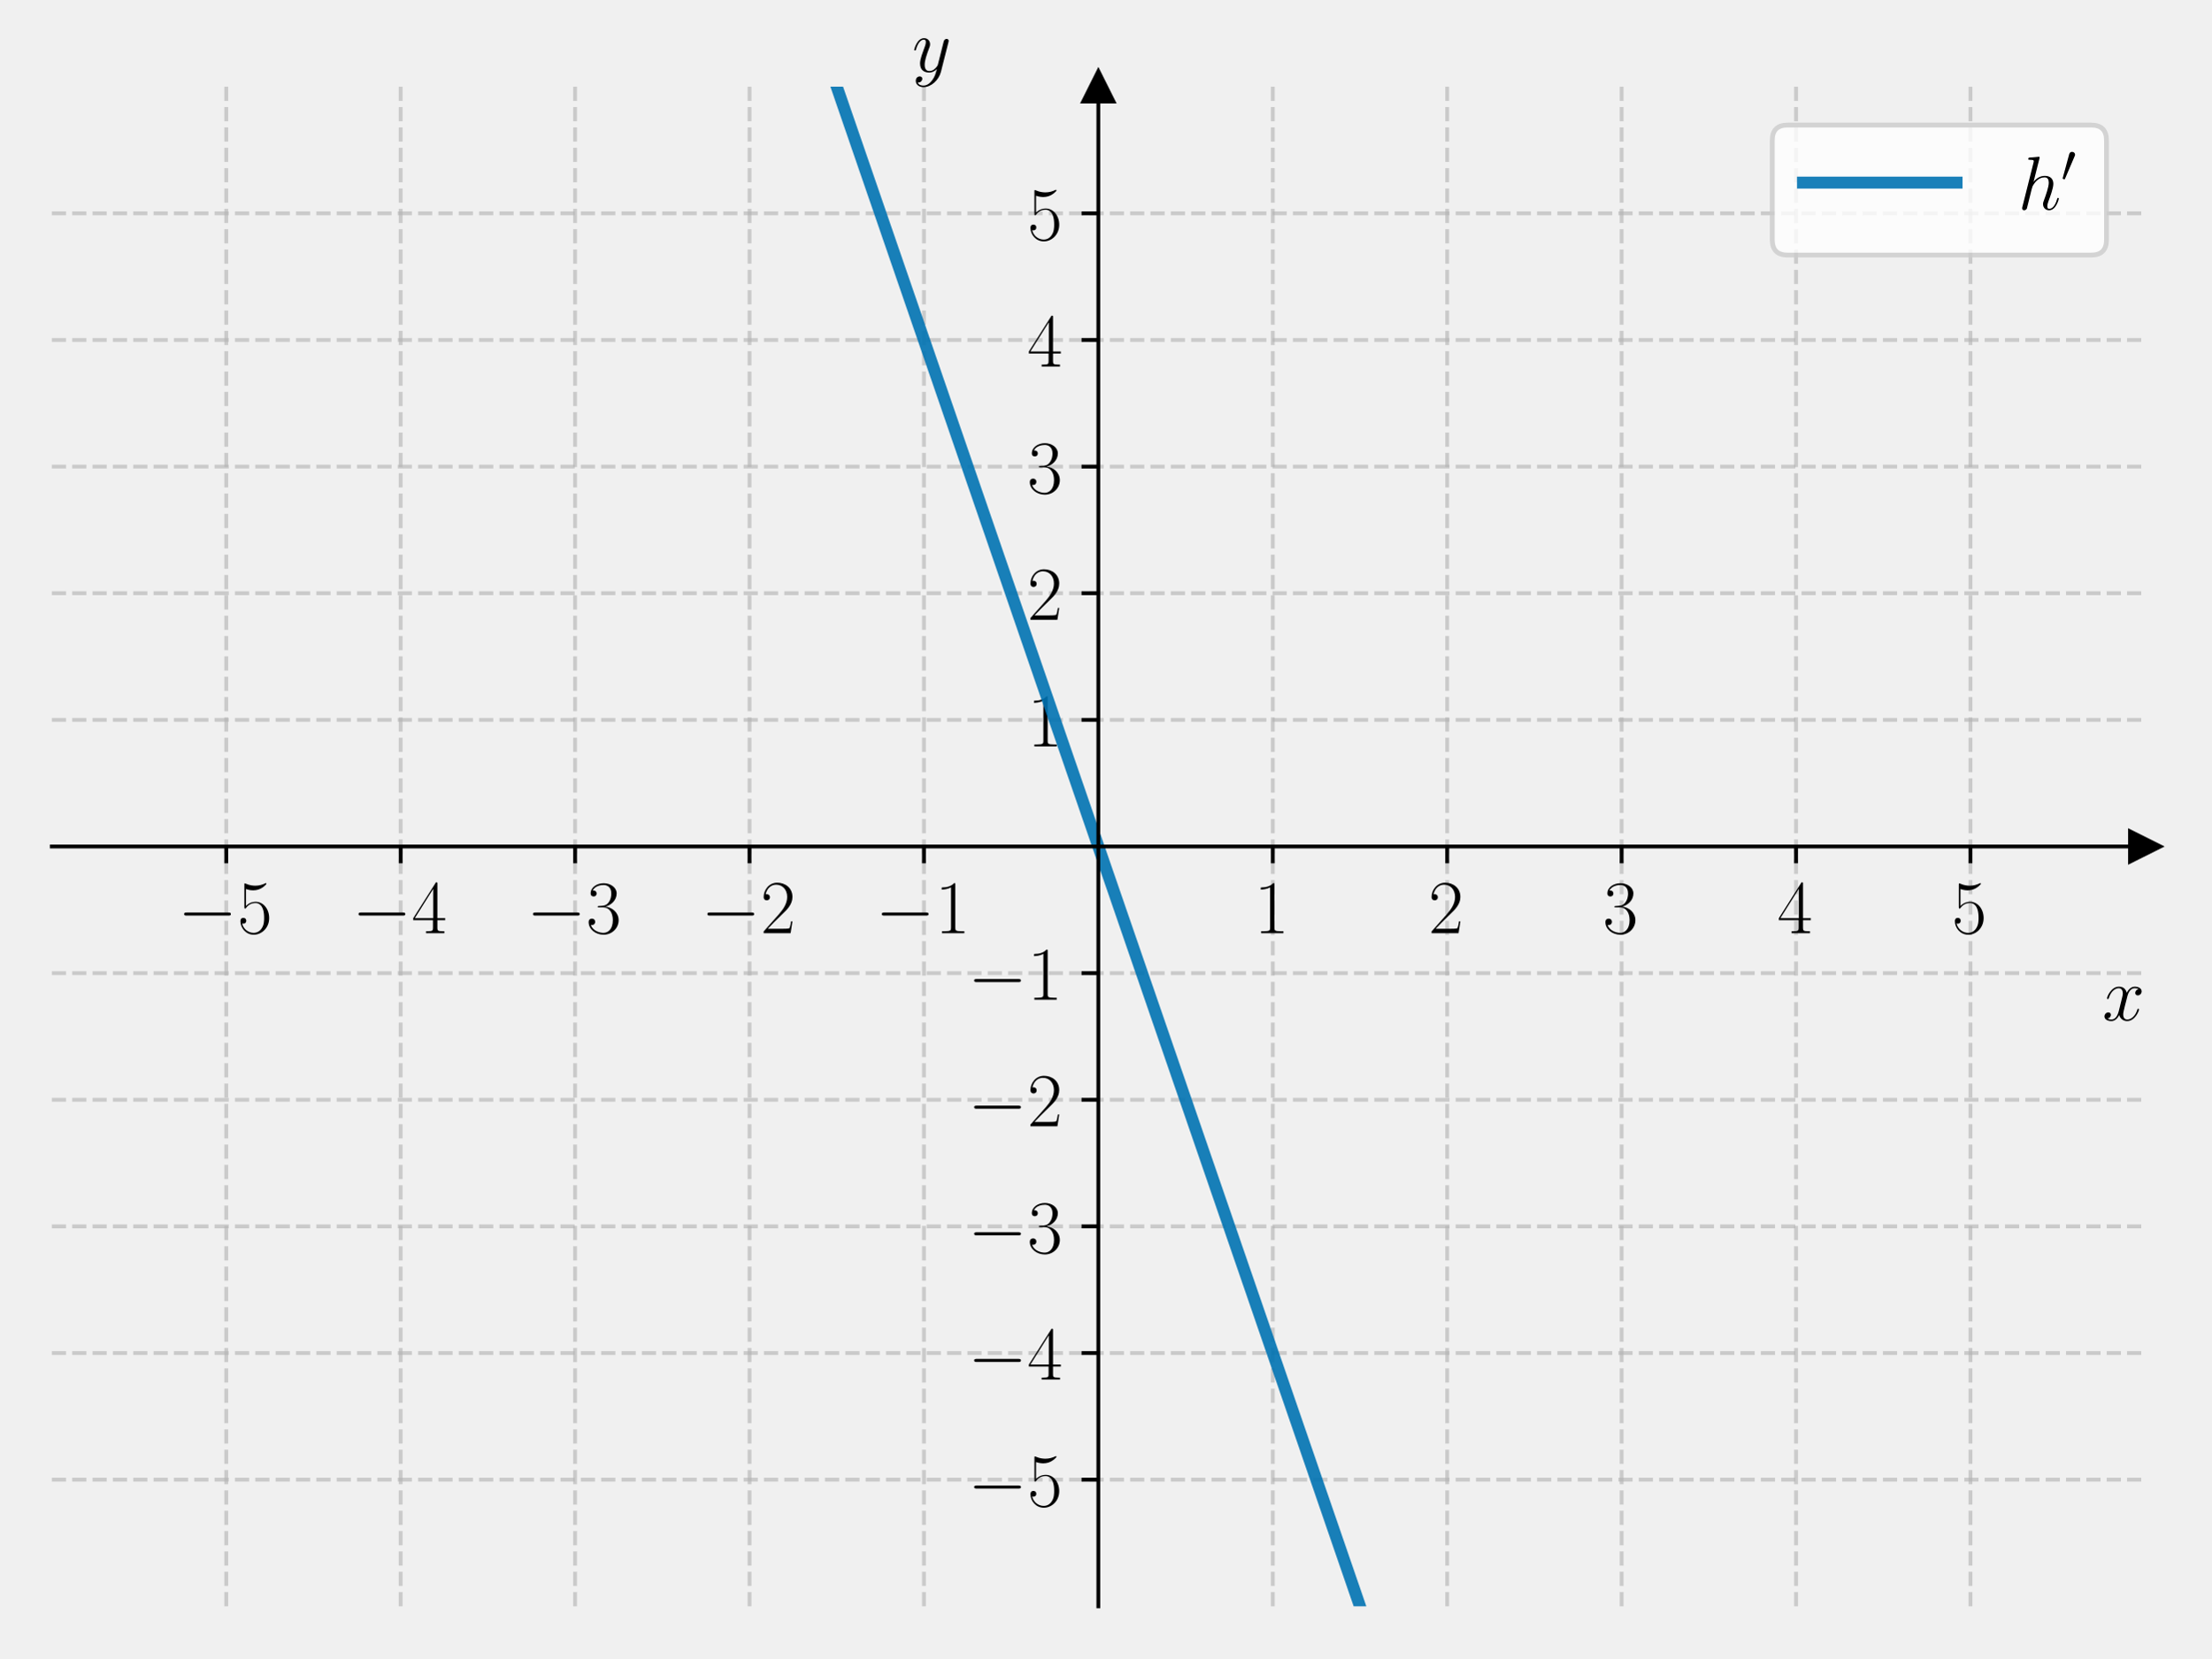
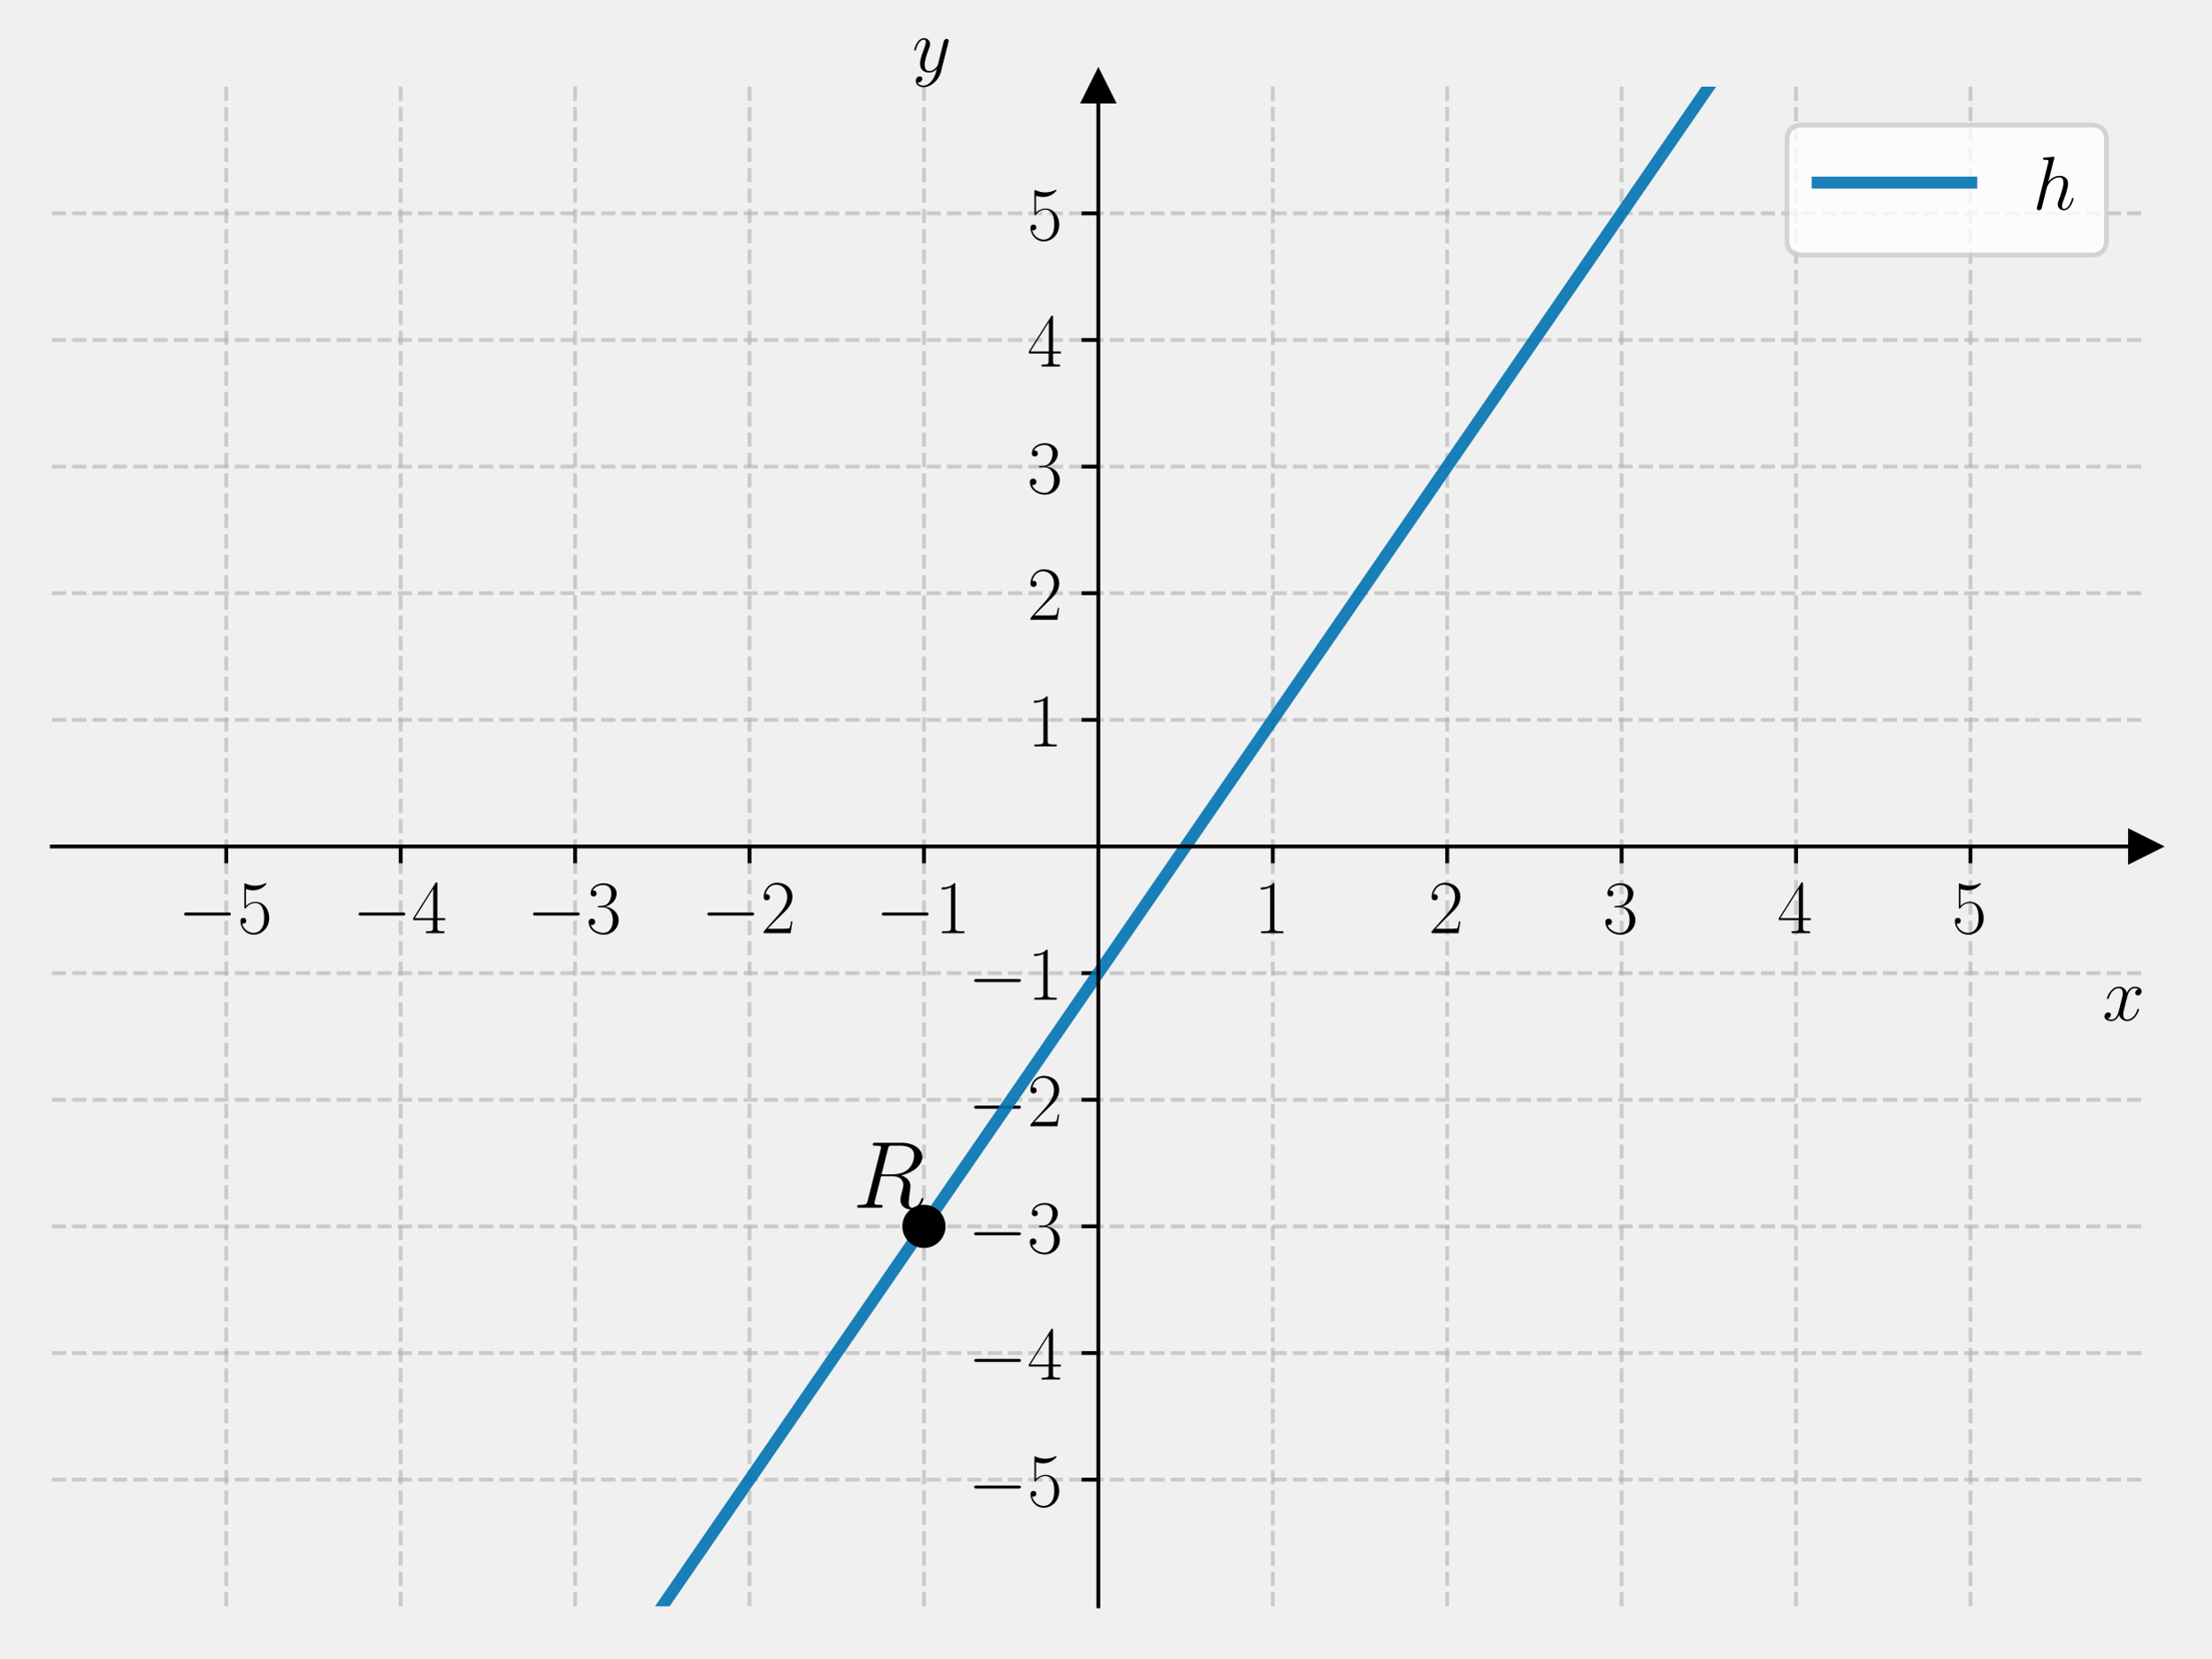
<svg xmlns="http://www.w3.org/2000/svg" xmlns:xlink="http://www.w3.org/1999/xlink" width="460.8pt" height="345.6pt" viewBox="0 0 460.8 345.6" version="1.1">
  <defs>
    <style type="text/css">*{stroke-linejoin: round; stroke-linecap: butt}</style>
  </defs>
  <g id="figure_1">
    <g id="patch_1">
      <path d="M 0 345.6  L 460.8 345.6  L 460.8 0  L 0 0  L 0 345.6  z " style="fill: none" />
    </g>
    <g id="axes_1">
      <g id="patch_2">
        <path d="M 10.8 334.8  L 447 334.8  L 447 18.065  L 10.8 18.065  L 10.8 334.8  z " style="fill: none" />
      </g>
      <g id="matplotlib.axis_1">
        <g id="xtick_1">
          <g id="line2d_1">
-             <path d="M 47.15 334.8  L 47.15 18.065  " clip-path="url(#p49efdb9742)" style="fill: none; stroke-dasharray: 2.96,1.28; stroke-dashoffset: 0; stroke: #b0b0b0; stroke-opacity: 0.6; stroke-width: 0.8" />
+             <path d="M 47.15 334.8  L 47.15 18.065  " clip-path="url(#p7fa65bf3b3)" style="fill: none; stroke-dasharray: 2.96,1.28; stroke-dashoffset: 0; stroke: #b0b0b0; stroke-opacity: 0.6; stroke-width: 0.8" />
          </g>
          <g id="line2d_2">
            <defs>
-               <path id="mad7c435c83" d="M 0 0  L 0 3.5  " style="stroke: #000000; stroke-width: 0.8" />
+               <path id="meefd24b028" d="M 0 0  L 0 3.5  " style="stroke: #000000; stroke-width: 0.8" />
            </defs>
            <g>
-               <use xlink:href="#mad7c435c83" x="47.15" y="176.432" style="stroke: #000000; stroke-width: 0.8" />
+               <use xlink:href="#meefd24b028" x="47.15" y="176.432" style="stroke: #000000; stroke-width: 0.8" />
            </g>
          </g>
          <g id="text_1">
            <g transform="translate(37.04901 194.5019) scale(0.16 -0.16)">
              <defs>
                <path id="CMSY10-0" d="M 4218 1472  C 4326 1472 4442 1472 4442 1600  C 4442 1728 4326 1728 4218 1728  L 755 1728  C 646 1728 531 1728 531 1600  C 531 1472 646 1472 755 1472  L 4218 1472  z " transform="scale(0.015625)" />
                <path id="CMR17-35" d="M 730 3692  C 794 3666 1056 3584 1325 3584  C 1920 3584 2246 3911 2432 4100  C 2432 4157 2432 4192 2394 4192  C 2387 4192 2374 4192 2323 4163  C 2099 4058 1837 3973 1517 3973  C 1325 3973 1037 3999 723 4139  C 653 4171 640 4171 634 4171  C 602 4171 595 4164 595 4037  L 595 2203  C 595 2089 595 2057 659 2057  C 691 2057 704 2070 736 2114  C 941 2401 1222 2522 1542 2522  C 1766 2522 2246 2382 2246 1289  C 2246 1085 2246 715 2054 421  C 1894 159 1645 25 1370 25  C 947 25 518 320 403 814  C 429 807 480 795 506 795  C 589 795 749 840 749 1038  C 749 1210 627 1280 506 1280  C 358 1280 262 1190 262 1011  C 262 454 704 -128 1382 -128  C 2042 -128 2669 440 2669 1264  C 2669 2030 2170 2624 1549 2624  C 1222 2624 947 2503 730 2274  L 730 3692  z " transform="scale(0.015625)" />
              </defs>
              <use xlink:href="#CMSY10-0" transform="scale(0.996264)" />
              <use xlink:href="#CMR17-35" transform="translate(77.48747 0) scale(0.996264)" />
            </g>
          </g>
        </g>
        <g id="xtick_2">
          <g id="line2d_3">
-             <path d="M 83.5 334.8  L 83.5 18.065  " clip-path="url(#p49efdb9742)" style="fill: none; stroke-dasharray: 2.96,1.28; stroke-dashoffset: 0; stroke: #b0b0b0; stroke-opacity: 0.6; stroke-width: 0.8" />
+             <path d="M 83.5 334.8  L 83.5 18.065  " clip-path="url(#p7fa65bf3b3)" style="fill: none; stroke-dasharray: 2.96,1.28; stroke-dashoffset: 0; stroke: #b0b0b0; stroke-opacity: 0.6; stroke-width: 0.8" />
          </g>
          <g id="line2d_4">
            <g>
-               <use xlink:href="#mad7c435c83" x="83.5" y="176.432" style="stroke: #000000; stroke-width: 0.8" />
+               <use xlink:href="#meefd24b028" x="83.5" y="176.432" style="stroke: #000000; stroke-width: 0.8" />
            </g>
          </g>
          <g id="text_2">
            <g transform="translate(73.39901 194.5019) scale(0.16 -0.16)">
              <defs>
                <path id="CMR17-34" d="M 2150 4122  C 2150 4256 2144 4256 2029 4256  L 128 1254  L 128 1088  L 1779 1088  L 1779 457  C 1779 224 1766 160 1318 160  L 1197 160  L 1197 0  C 1402 0 1747 0 1965 0  C 2182 0 2528 0 2733 0  L 2733 160  L 2611 160  C 2163 160 2150 224 2150 457  L 2150 1088  L 2803 1088  L 2803 1254  L 2150 1254  L 2150 4122  z M 1798 3703  L 1798 1254  L 256 1254  L 1798 3703  z " transform="scale(0.015625)" />
              </defs>
              <use xlink:href="#CMSY10-0" transform="scale(0.996264)" />
              <use xlink:href="#CMR17-34" transform="translate(77.48747 0) scale(0.996264)" />
            </g>
          </g>
        </g>
        <g id="xtick_3">
          <g id="line2d_5">
-             <path d="M 119.85 334.8  L 119.85 18.065  " clip-path="url(#p49efdb9742)" style="fill: none; stroke-dasharray: 2.96,1.28; stroke-dashoffset: 0; stroke: #b0b0b0; stroke-opacity: 0.6; stroke-width: 0.8" />
+             <path d="M 119.85 334.8  L 119.85 18.065  " clip-path="url(#p7fa65bf3b3)" style="fill: none; stroke-dasharray: 2.96,1.28; stroke-dashoffset: 0; stroke: #b0b0b0; stroke-opacity: 0.6; stroke-width: 0.8" />
          </g>
          <g id="line2d_6">
            <g>
-               <use xlink:href="#mad7c435c83" x="119.85" y="176.432" style="stroke: #000000; stroke-width: 0.8" />
+               <use xlink:href="#meefd24b028" x="119.85" y="176.432" style="stroke: #000000; stroke-width: 0.8" />
            </g>
          </g>
          <g id="text_3">
            <g transform="translate(109.749 194.5019) scale(0.16 -0.16)">
              <defs>
                <path id="CMR17-33" d="M 1414 2157  C 1984 2157 2234 1662 2234 1090  C 2234 320 1824 25 1453 25  C 1114 25 563 194 390 693  C 422 680 454 680 486 680  C 640 680 755 782 755 948  C 755 1133 614 1216 486 1216  C 378 1216 211 1165 211 926  C 211 335 787 -128 1466 -128  C 2176 -128 2720 430 2720 1085  C 2720 1707 2208 2157 1600 2227  C 2086 2328 2554 2756 2554 3329  C 2554 3820 2048 4179 1472 4179  C 890 4179 378 3829 378 3329  C 378 3110 544 3072 627 3072  C 762 3072 877 3155 877 3321  C 877 3486 762 3569 627 3569  C 602 3569 570 3569 544 3557  C 730 3959 1235 4032 1459 4032  C 1683 4032 2106 3925 2106 3320  C 2106 3143 2080 2828 1862 2550  C 1670 2304 1453 2304 1242 2284  C 1210 2284 1062 2269 1037 2269  C 992 2263 966 2257 966 2208  C 966 2163 973 2157 1101 2157  L 1414 2157  z " transform="scale(0.015625)" />
              </defs>
              <use xlink:href="#CMSY10-0" transform="scale(0.996264)" />
              <use xlink:href="#CMR17-33" transform="translate(77.48747 0) scale(0.996264)" />
            </g>
          </g>
        </g>
        <g id="xtick_4">
          <g id="line2d_7">
-             <path d="M 156.2 334.8  L 156.2 18.065  " clip-path="url(#p49efdb9742)" style="fill: none; stroke-dasharray: 2.96,1.28; stroke-dashoffset: 0; stroke: #b0b0b0; stroke-opacity: 0.6; stroke-width: 0.8" />
+             <path d="M 156.2 334.8  L 156.2 18.065  " clip-path="url(#p7fa65bf3b3)" style="fill: none; stroke-dasharray: 2.96,1.28; stroke-dashoffset: 0; stroke: #b0b0b0; stroke-opacity: 0.6; stroke-width: 0.8" />
          </g>
          <g id="line2d_8">
            <g>
-               <use xlink:href="#mad7c435c83" x="156.2" y="176.432" style="stroke: #000000; stroke-width: 0.8" />
+               <use xlink:href="#meefd24b028" x="156.2" y="176.432" style="stroke: #000000; stroke-width: 0.8" />
            </g>
          </g>
          <g id="text_4">
            <g transform="translate(146.099 194.5019) scale(0.16 -0.16)">
              <defs>
                <path id="CMR17-32" d="M 2669 989  L 2554 989  C 2490 536 2438 459 2413 420  C 2381 369 1920 369 1830 369  L 602 369  C 832 619 1280 1072 1824 1597  C 2214 1967 2669 2402 2669 3035  C 2669 3790 2067 4224 1395 4224  C 691 4224 262 3604 262 3030  C 262 2780 448 2748 525 2748  C 589 2748 781 2787 781 3010  C 781 3207 614 3264 525 3264  C 486 3264 448 3258 422 3245  C 544 3790 915 4058 1306 4058  C 1862 4058 2227 3617 2227 3035  C 2227 2479 1901 2000 1536 1584  L 262 146  L 262 0  L 2515 0  L 2669 989  z " transform="scale(0.015625)" />
              </defs>
              <use xlink:href="#CMSY10-0" transform="scale(0.996264)" />
              <use xlink:href="#CMR17-32" transform="translate(77.48747 0) scale(0.996264)" />
            </g>
          </g>
        </g>
        <g id="xtick_5">
          <g id="line2d_9">
-             <path d="M 192.55 334.8  L 192.55 18.065  " clip-path="url(#p49efdb9742)" style="fill: none; stroke-dasharray: 2.96,1.28; stroke-dashoffset: 0; stroke: #b0b0b0; stroke-opacity: 0.6; stroke-width: 0.8" />
+             <path d="M 192.55 334.8  L 192.55 18.065  " clip-path="url(#p7fa65bf3b3)" style="fill: none; stroke-dasharray: 2.96,1.28; stroke-dashoffset: 0; stroke: #b0b0b0; stroke-opacity: 0.6; stroke-width: 0.8" />
          </g>
          <g id="line2d_10">
            <g>
-               <use xlink:href="#mad7c435c83" x="192.55" y="176.432" style="stroke: #000000; stroke-width: 0.8" />
+               <use xlink:href="#meefd24b028" x="192.55" y="176.432" style="stroke: #000000; stroke-width: 0.8" />
            </g>
          </g>
          <g id="text_5">
            <g transform="translate(182.449 194.5019) scale(0.16 -0.16)">
              <defs>
                <path id="CMR17-31" d="M 1702 4058  C 1702 4192 1696 4192 1606 4192  C 1357 3916 979 3827 621 3827  C 602 3827 570 3827 563 3808  C 557 3795 557 3782 557 3648  C 755 3648 1088 3686 1344 3839  L 1344 461  C 1344 236 1331 160 781 160  L 589 160  L 589 0  C 896 0 1216 0 1523 0  C 1830 0 2150 0 2458 0  L 2458 160  L 2266 160  C 1715 160 1702 230 1702 458  L 1702 4058  z " transform="scale(0.015625)" />
              </defs>
              <use xlink:href="#CMSY10-0" transform="scale(0.996264)" />
              <use xlink:href="#CMR17-31" transform="translate(77.48747 0) scale(0.996264)" />
            </g>
          </g>
        </g>
        <g id="xtick_6">
          <g id="line2d_11">
-             <path d="M 265.25 334.8  L 265.25 18.065  " clip-path="url(#p49efdb9742)" style="fill: none; stroke-dasharray: 2.96,1.28; stroke-dashoffset: 0; stroke: #b0b0b0; stroke-opacity: 0.6; stroke-width: 0.8" />
+             <path d="M 265.25 334.8  L 265.25 18.065  " clip-path="url(#p7fa65bf3b3)" style="fill: none; stroke-dasharray: 2.96,1.28; stroke-dashoffset: 0; stroke: #b0b0b0; stroke-opacity: 0.6; stroke-width: 0.8" />
          </g>
          <g id="line2d_12">
            <g>
-               <use xlink:href="#mad7c435c83" x="265.25" y="176.432" style="stroke: #000000; stroke-width: 0.8" />
+               <use xlink:href="#meefd24b028" x="265.25" y="176.432" style="stroke: #000000; stroke-width: 0.8" />
            </g>
          </g>
          <g id="text_6">
            <g transform="translate(261.348 194.5019) scale(0.16 -0.16)">
              <use xlink:href="#CMR17-31" transform="scale(0.996264)" />
            </g>
          </g>
        </g>
        <g id="xtick_7">
          <g id="line2d_13">
-             <path d="M 301.6 334.8  L 301.6 18.065  " clip-path="url(#p49efdb9742)" style="fill: none; stroke-dasharray: 2.96,1.28; stroke-dashoffset: 0; stroke: #b0b0b0; stroke-opacity: 0.6; stroke-width: 0.8" />
+             <path d="M 301.6 334.8  L 301.6 18.065  " clip-path="url(#p7fa65bf3b3)" style="fill: none; stroke-dasharray: 2.96,1.28; stroke-dashoffset: 0; stroke: #b0b0b0; stroke-opacity: 0.6; stroke-width: 0.8" />
          </g>
          <g id="line2d_14">
            <g>
-               <use xlink:href="#mad7c435c83" x="301.6" y="176.432" style="stroke: #000000; stroke-width: 0.8" />
+               <use xlink:href="#meefd24b028" x="301.6" y="176.432" style="stroke: #000000; stroke-width: 0.8" />
            </g>
          </g>
          <g id="text_7">
            <g transform="translate(297.698 194.5019) scale(0.16 -0.16)">
              <use xlink:href="#CMR17-32" transform="scale(0.996264)" />
            </g>
          </g>
        </g>
        <g id="xtick_8">
          <g id="line2d_15">
-             <path d="M 337.95 334.8  L 337.95 18.065  " clip-path="url(#p49efdb9742)" style="fill: none; stroke-dasharray: 2.96,1.28; stroke-dashoffset: 0; stroke: #b0b0b0; stroke-opacity: 0.6; stroke-width: 0.8" />
+             <path d="M 337.95 334.8  L 337.95 18.065  " clip-path="url(#p7fa65bf3b3)" style="fill: none; stroke-dasharray: 2.96,1.28; stroke-dashoffset: 0; stroke: #b0b0b0; stroke-opacity: 0.6; stroke-width: 0.8" />
          </g>
          <g id="line2d_16">
            <g>
-               <use xlink:href="#mad7c435c83" x="337.95" y="176.432" style="stroke: #000000; stroke-width: 0.8" />
+               <use xlink:href="#meefd24b028" x="337.95" y="176.432" style="stroke: #000000; stroke-width: 0.8" />
            </g>
          </g>
          <g id="text_8">
            <g transform="translate(334.048 194.5019) scale(0.16 -0.16)">
              <use xlink:href="#CMR17-33" transform="scale(0.996264)" />
            </g>
          </g>
        </g>
        <g id="xtick_9">
          <g id="line2d_17">
-             <path d="M 374.3 334.8  L 374.3 18.065  " clip-path="url(#p49efdb9742)" style="fill: none; stroke-dasharray: 2.96,1.28; stroke-dashoffset: 0; stroke: #b0b0b0; stroke-opacity: 0.6; stroke-width: 0.8" />
+             <path d="M 374.3 334.8  L 374.3 18.065  " clip-path="url(#p7fa65bf3b3)" style="fill: none; stroke-dasharray: 2.96,1.28; stroke-dashoffset: 0; stroke: #b0b0b0; stroke-opacity: 0.6; stroke-width: 0.8" />
          </g>
          <g id="line2d_18">
            <g>
-               <use xlink:href="#mad7c435c83" x="374.3" y="176.432" style="stroke: #000000; stroke-width: 0.8" />
+               <use xlink:href="#meefd24b028" x="374.3" y="176.432" style="stroke: #000000; stroke-width: 0.8" />
            </g>
          </g>
          <g id="text_9">
            <g transform="translate(370.398 194.5019) scale(0.16 -0.16)">
              <use xlink:href="#CMR17-34" transform="scale(0.996264)" />
            </g>
          </g>
        </g>
        <g id="xtick_10">
          <g id="line2d_19">
-             <path d="M 410.65 334.8  L 410.65 18.065  " clip-path="url(#p49efdb9742)" style="fill: none; stroke-dasharray: 2.96,1.28; stroke-dashoffset: 0; stroke: #b0b0b0; stroke-opacity: 0.6; stroke-width: 0.8" />
+             <path d="M 410.65 334.8  L 410.65 18.065  " clip-path="url(#p7fa65bf3b3)" style="fill: none; stroke-dasharray: 2.96,1.28; stroke-dashoffset: 0; stroke: #b0b0b0; stroke-opacity: 0.6; stroke-width: 0.8" />
          </g>
          <g id="line2d_20">
            <g>
-               <use xlink:href="#mad7c435c83" x="410.65" y="176.432" style="stroke: #000000; stroke-width: 0.8" />
+               <use xlink:href="#meefd24b028" x="410.65" y="176.432" style="stroke: #000000; stroke-width: 0.8" />
            </g>
          </g>
          <g id="text_10">
            <g transform="translate(406.748 194.5019) scale(0.16 -0.16)">
              <use xlink:href="#CMR17-35" transform="scale(0.996264)" />
            </g>
          </g>
        </g>
        <g id="text_11">
          <g transform="translate(438.1306 212.6709) scale(0.16 -0.16)">
            <defs>
              <path id="CMMI12-78" d="M 3034 2606  C 2829 2567 2752 2414 2752 2293  C 2752 2139 2874 2088 2963 2088  C 3155 2088 3290 2254 3290 2427  C 3290 2695 2982 2816 2714 2816  C 2323 2816 2106 2433 2048 2312  C 1901 2816 1504 2816 1389 2816  C 736 2816 390 1980 390 1839  C 390 1814 416 1782 461 1782  C 512 1782 525 1820 538 1846  C 755 2555 1184 2689 1370 2689  C 1658 2689 1715 2420 1715 2267  C 1715 2127 1677 1980 1600 1673  L 1382 798  C 1286 415 1101 64 762 64  C 730 64 570 64 435 147  C 666 192 717 383 717 460  C 717 588 621 664 499 664  C 346 664 179 530 179 326  C 179 57 480 -64 755 -64  C 1062 -64 1280 179 1414 441  C 1517 64 1837 -64 2074 -64  C 2726 -64 3072 773 3072 913  C 3072 945 3046 971 3008 971  C 2950 971 2944 939 2925 888  C 2752 326 2381 64 2093 64  C 1869 64 1747 230 1747 492  C 1747 632 1773 734 1875 1156  L 2099 2024  C 2195 2408 2413 2689 2707 2689  C 2720 2689 2899 2689 3034 2606  z " transform="scale(0.015625)" />
            </defs>
            <use xlink:href="#CMMI12-78" transform="scale(0.996264)" />
          </g>
        </g>
      </g>
      <g id="matplotlib.axis_2">
        <g id="ytick_1">
          <g id="line2d_21">
-             <path d="M 10.8 308.405  L 447 308.405  " clip-path="url(#p49efdb9742)" style="fill: none; stroke-dasharray: 2.96,1.28; stroke-dashoffset: 0; stroke: #b0b0b0; stroke-opacity: 0.6; stroke-width: 0.8" />
+             <path d="M 10.8 308.405  L 447 308.405  " clip-path="url(#p7fa65bf3b3)" style="fill: none; stroke-dasharray: 2.96,1.28; stroke-dashoffset: 0; stroke: #b0b0b0; stroke-opacity: 0.6; stroke-width: 0.8" />
          </g>
          <g id="line2d_22">
            <defs>
-               <path id="mc3b8b8d3be" d="M 0 0  L -3.5 0  " style="stroke: #000000; stroke-width: 0.8" />
+               <path id="m9a93f2ba8f" d="M 0 0  L -3.5 0  " style="stroke: #000000; stroke-width: 0.8" />
            </defs>
            <g>
-               <use xlink:href="#mc3b8b8d3be" x="228.9" y="308.405" style="stroke: #000000; stroke-width: 0.8" />
+               <use xlink:href="#m9a93f2ba8f" x="228.9" y="308.405" style="stroke: #000000; stroke-width: 0.8" />
            </g>
          </g>
          <g id="text_12">
            <g transform="translate(201.698 313.9402) scale(0.16 -0.16)">
              <use xlink:href="#CMSY10-0" transform="scale(0.996264)" />
              <use xlink:href="#CMR17-35" transform="translate(77.48747 0) scale(0.996264)" />
            </g>
          </g>
        </g>
        <g id="ytick_2">
          <g id="line2d_23">
-             <path d="M 10.8 282.011  L 447 282.011  " clip-path="url(#p49efdb9742)" style="fill: none; stroke-dasharray: 2.96,1.28; stroke-dashoffset: 0; stroke: #b0b0b0; stroke-opacity: 0.6; stroke-width: 0.8" />
+             <path d="M 10.8 282.011  L 447 282.011  " clip-path="url(#p7fa65bf3b3)" style="fill: none; stroke-dasharray: 2.96,1.28; stroke-dashoffset: 0; stroke: #b0b0b0; stroke-opacity: 0.6; stroke-width: 0.8" />
          </g>
          <g id="line2d_24">
            <g>
-               <use xlink:href="#mc3b8b8d3be" x="228.9" y="282.011" style="stroke: #000000; stroke-width: 0.8" />
+               <use xlink:href="#m9a93f2ba8f" x="228.9" y="282.011" style="stroke: #000000; stroke-width: 0.8" />
            </g>
          </g>
          <g id="text_13">
            <g transform="translate(201.698 287.5455) scale(0.16 -0.16)">
              <use xlink:href="#CMSY10-0" transform="scale(0.996264)" />
              <use xlink:href="#CMR17-34" transform="translate(77.48747 0) scale(0.996264)" />
            </g>
          </g>
        </g>
        <g id="ytick_3">
          <g id="line2d_25">
-             <path d="M 10.8 255.616  L 447 255.616  " clip-path="url(#p49efdb9742)" style="fill: none; stroke-dasharray: 2.96,1.28; stroke-dashoffset: 0; stroke: #b0b0b0; stroke-opacity: 0.6; stroke-width: 0.8" />
+             <path d="M 10.8 255.616  L 447 255.616  " clip-path="url(#p7fa65bf3b3)" style="fill: none; stroke-dasharray: 2.96,1.28; stroke-dashoffset: 0; stroke: #b0b0b0; stroke-opacity: 0.6; stroke-width: 0.8" />
          </g>
          <g id="line2d_26">
            <g>
-               <use xlink:href="#mc3b8b8d3be" x="228.9" y="255.616" style="stroke: #000000; stroke-width: 0.8" />
+               <use xlink:href="#m9a93f2ba8f" x="228.9" y="255.616" style="stroke: #000000; stroke-width: 0.8" />
            </g>
          </g>
          <g id="text_14">
            <g transform="translate(201.698 261.1509) scale(0.16 -0.16)">
              <use xlink:href="#CMSY10-0" transform="scale(0.996264)" />
              <use xlink:href="#CMR17-33" transform="translate(77.48747 0) scale(0.996264)" />
            </g>
          </g>
        </g>
        <g id="ytick_4">
          <g id="line2d_27">
-             <path d="M 10.8 229.222  L 447 229.222  " clip-path="url(#p49efdb9742)" style="fill: none; stroke-dasharray: 2.96,1.28; stroke-dashoffset: 0; stroke: #b0b0b0; stroke-opacity: 0.6; stroke-width: 0.8" />
+             <path d="M 10.8 229.222  L 447 229.222  " clip-path="url(#p7fa65bf3b3)" style="fill: none; stroke-dasharray: 2.96,1.28; stroke-dashoffset: 0; stroke: #b0b0b0; stroke-opacity: 0.6; stroke-width: 0.8" />
          </g>
          <g id="line2d_28">
            <g>
-               <use xlink:href="#mc3b8b8d3be" x="228.9" y="229.222" style="stroke: #000000; stroke-width: 0.8" />
+               <use xlink:href="#m9a93f2ba8f" x="228.9" y="229.222" style="stroke: #000000; stroke-width: 0.8" />
            </g>
          </g>
          <g id="text_15">
            <g transform="translate(201.698 234.7563) scale(0.16 -0.16)">
              <use xlink:href="#CMSY10-0" transform="scale(0.996264)" />
              <use xlink:href="#CMR17-32" transform="translate(77.48747 0) scale(0.996264)" />
            </g>
          </g>
        </g>
        <g id="ytick_5">
          <g id="line2d_29">
-             <path d="M 10.8 202.827  L 447 202.827  " clip-path="url(#p49efdb9742)" style="fill: none; stroke-dasharray: 2.96,1.28; stroke-dashoffset: 0; stroke: #b0b0b0; stroke-opacity: 0.6; stroke-width: 0.8" />
+             <path d="M 10.8 202.827  L 447 202.827  " clip-path="url(#p7fa65bf3b3)" style="fill: none; stroke-dasharray: 2.96,1.28; stroke-dashoffset: 0; stroke: #b0b0b0; stroke-opacity: 0.6; stroke-width: 0.8" />
          </g>
          <g id="line2d_30">
            <g>
-               <use xlink:href="#mc3b8b8d3be" x="228.9" y="202.827" style="stroke: #000000; stroke-width: 0.8" />
+               <use xlink:href="#m9a93f2ba8f" x="228.9" y="202.827" style="stroke: #000000; stroke-width: 0.8" />
            </g>
          </g>
          <g id="text_16">
            <g transform="translate(201.698 208.3617) scale(0.16 -0.16)">
              <use xlink:href="#CMSY10-0" transform="scale(0.996264)" />
              <use xlink:href="#CMR17-31" transform="translate(77.48747 0) scale(0.996264)" />
            </g>
          </g>
        </g>
        <g id="ytick_6">
          <g id="line2d_31">
-             <path d="M 10.8 150.038  L 447 150.038  " clip-path="url(#p49efdb9742)" style="fill: none; stroke-dasharray: 2.96,1.28; stroke-dashoffset: 0; stroke: #b0b0b0; stroke-opacity: 0.6; stroke-width: 0.8" />
+             <path d="M 10.8 150.038  L 447 150.038  " clip-path="url(#p7fa65bf3b3)" style="fill: none; stroke-dasharray: 2.96,1.28; stroke-dashoffset: 0; stroke: #b0b0b0; stroke-opacity: 0.6; stroke-width: 0.8" />
          </g>
          <g id="line2d_32">
            <g>
-               <use xlink:href="#mc3b8b8d3be" x="228.9" y="150.038" style="stroke: #000000; stroke-width: 0.8" />
+               <use xlink:href="#m9a93f2ba8f" x="228.9" y="150.038" style="stroke: #000000; stroke-width: 0.8" />
            </g>
          </g>
          <g id="text_17">
            <g transform="translate(214.096 155.5724) scale(0.16 -0.16)">
              <use xlink:href="#CMR17-31" transform="scale(0.996264)" />
            </g>
          </g>
        </g>
        <g id="ytick_7">
          <g id="line2d_33">
-             <path d="M 10.8 123.643  L 447 123.643  " clip-path="url(#p49efdb9742)" style="fill: none; stroke-dasharray: 2.96,1.28; stroke-dashoffset: 0; stroke: #b0b0b0; stroke-opacity: 0.6; stroke-width: 0.8" />
+             <path d="M 10.8 123.643  L 447 123.643  " clip-path="url(#p7fa65bf3b3)" style="fill: none; stroke-dasharray: 2.96,1.28; stroke-dashoffset: 0; stroke: #b0b0b0; stroke-opacity: 0.6; stroke-width: 0.8" />
          </g>
          <g id="line2d_34">
            <g>
-               <use xlink:href="#mc3b8b8d3be" x="228.9" y="123.643" style="stroke: #000000; stroke-width: 0.8" />
+               <use xlink:href="#m9a93f2ba8f" x="228.9" y="123.643" style="stroke: #000000; stroke-width: 0.8" />
            </g>
          </g>
          <g id="text_18">
            <g transform="translate(214.096 129.1778) scale(0.16 -0.16)">
              <use xlink:href="#CMR17-32" transform="scale(0.996264)" />
            </g>
          </g>
        </g>
        <g id="ytick_8">
          <g id="line2d_35">
-             <path d="M 10.8 97.248  L 447 97.248  " clip-path="url(#p49efdb9742)" style="fill: none; stroke-dasharray: 2.96,1.28; stroke-dashoffset: 0; stroke: #b0b0b0; stroke-opacity: 0.6; stroke-width: 0.8" />
+             <path d="M 10.8 97.248  L 447 97.248  " clip-path="url(#p7fa65bf3b3)" style="fill: none; stroke-dasharray: 2.96,1.28; stroke-dashoffset: 0; stroke: #b0b0b0; stroke-opacity: 0.6; stroke-width: 0.8" />
          </g>
          <g id="line2d_36">
            <g>
-               <use xlink:href="#mc3b8b8d3be" x="228.9" y="97.248" style="stroke: #000000; stroke-width: 0.8" />
+               <use xlink:href="#m9a93f2ba8f" x="228.9" y="97.248" style="stroke: #000000; stroke-width: 0.8" />
            </g>
          </g>
          <g id="text_19">
            <g transform="translate(214.096 102.7832) scale(0.16 -0.16)">
              <use xlink:href="#CMR17-33" transform="scale(0.996264)" />
            </g>
          </g>
        </g>
        <g id="ytick_9">
          <g id="line2d_37">
-             <path d="M 10.8 70.854  L 447 70.854  " clip-path="url(#p49efdb9742)" style="fill: none; stroke-dasharray: 2.96,1.28; stroke-dashoffset: 0; stroke: #b0b0b0; stroke-opacity: 0.6; stroke-width: 0.8" />
+             <path d="M 10.8 70.854  L 447 70.854  " clip-path="url(#p7fa65bf3b3)" style="fill: none; stroke-dasharray: 2.96,1.28; stroke-dashoffset: 0; stroke: #b0b0b0; stroke-opacity: 0.6; stroke-width: 0.8" />
          </g>
          <g id="line2d_38">
            <g>
-               <use xlink:href="#mc3b8b8d3be" x="228.9" y="70.854" style="stroke: #000000; stroke-width: 0.8" />
+               <use xlink:href="#m9a93f2ba8f" x="228.9" y="70.854" style="stroke: #000000; stroke-width: 0.8" />
            </g>
          </g>
          <g id="text_20">
            <g transform="translate(214.096 76.38857) scale(0.16 -0.16)">
              <use xlink:href="#CMR17-34" transform="scale(0.996264)" />
            </g>
          </g>
        </g>
        <g id="ytick_10">
          <g id="line2d_39">
-             <path d="M 10.8 44.459  L 447 44.459  " clip-path="url(#p49efdb9742)" style="fill: none; stroke-dasharray: 2.96,1.28; stroke-dashoffset: 0; stroke: #b0b0b0; stroke-opacity: 0.6; stroke-width: 0.8" />
+             <path d="M 10.8 44.459  L 447 44.459  " clip-path="url(#p7fa65bf3b3)" style="fill: none; stroke-dasharray: 2.96,1.28; stroke-dashoffset: 0; stroke: #b0b0b0; stroke-opacity: 0.6; stroke-width: 0.8" />
          </g>
          <g id="line2d_40">
            <g>
-               <use xlink:href="#mc3b8b8d3be" x="228.9" y="44.459" style="stroke: #000000; stroke-width: 0.8" />
+               <use xlink:href="#m9a93f2ba8f" x="228.9" y="44.459" style="stroke: #000000; stroke-width: 0.8" />
            </g>
          </g>
          <g id="text_21">
            <g transform="translate(214.096 49.99395) scale(0.16 -0.16)">
              <use xlink:href="#CMR17-35" transform="scale(0.996264)" />
            </g>
          </g>
        </g>
        <g id="text_22">
          <g transform="translate(190.0877 14.96506) scale(0.16 -0.16)">
            <defs>
              <path id="CMMI12-79" d="M 1683 -700  C 1510 -939 1261 -1152 947 -1152  C 870 -1152 563 -1152 467 -889  C 486 -895 518 -895 531 -895  C 723 -895 851 -729 851 -582  C 851 -435 730 -384 634 -384  C 531 -384 307 -458 307 -759  C 307 -1071 582 -1286 947 -1286  C 1587 -1286 2234 -700 2413 6  L 3040 2485  C 3046 2517 3059 2556 3059 2594  C 3059 2689 2982 2753 2886 2753  C 2829 2753 2694 2727 2643 2535  L 2170 658  C 2138 543 2138 530 2086 460  C 1958 281 1747 64 1440 64  C 1082 64 1050 415 1050 588  C 1050 952 1222 1443 1395 1903  C 1466 2088 1504 2178 1504 2305  C 1504 2574 1312 2816 998 2816  C 410 2816 173 1890 173 1839  C 173 1814 198 1782 243 1782  C 301 1782 307 1807 333 1897  C 486 2433 730 2689 979 2689  C 1037 2689 1146 2689 1146 2478  C 1146 2312 1075 2127 979 1884  C 666 1047 666 837 666 683  C 666 77 1101 -64 1421 -64  C 1606 -64 1837 -6 2061 230  L 2067 224  C 1971 -147 1907 -392 1683 -700  z " transform="scale(0.015625)" />
            </defs>
            <use xlink:href="#CMMI12-79" transform="scale(0.996264)" />
          </g>
        </g>
      </g>
      <g id="line2d_41">
        <defs>
-           <path id="m3295f95b81" d="M 3 0  L -3 -3  L -3 3  z " style="stroke: #000000; stroke-linejoin: miter" />
+           <path id="mada9830cf3" d="M 3 0  L -3 -3  L -3 3  z " style="stroke: #000000; stroke-linejoin: miter" />
        </defs>
        <g>
-           <use xlink:href="#m3295f95b81" x="447" y="176.432" style="stroke: #000000; stroke-linejoin: miter" />
+           <use xlink:href="#mada9830cf3" x="447" y="176.432" style="stroke: #000000; stroke-linejoin: miter" />
        </g>
      </g>
      <g id="line2d_42">
        <defs>
-           <path id="mb43590c72e" d="M 0 -3  L -3 3  L 3 3  z " style="stroke: #000000; stroke-linejoin: miter" />
+           <path id="m2abb900e8a" d="M 0 -3  L -3 3  L 3 3  z " style="stroke: #000000; stroke-linejoin: miter" />
        </defs>
        <g>
-           <use xlink:href="#mb43590c72e" x="228.9" y="18.065" style="stroke: #000000; stroke-linejoin: miter" />
+           <use xlink:href="#m2abb900e8a" x="228.9" y="18.065" style="stroke: #000000; stroke-linejoin: miter" />
        </g>
      </g>
      <g id="line2d_43">
-         <path d="M 167.811 -1  L 287.488 346.6  L 287.488 346.6  " clip-path="url(#p49efdb9742)" style="fill: none; stroke: #0072b2; stroke-opacity: 0.9; stroke-width: 2.5; stroke-linecap: square" />
+         <path d="M 129.9 346.6  L 369.253 -1  L 369.253 -1  " clip-path="url(#p7fa65bf3b3)" style="fill: none; stroke: #0072b2; stroke-opacity: 0.9; stroke-width: 2.5; stroke-linecap: square" />
+       </g>
+       <g id="line2d_44">
+         <defs>
+           <path id="m92f89cd2e0" d="M 0 4  C 1.061 4 2.078 3.579 2.828 2.828  C 3.579 2.078 4 1.061 4 0  C 4 -1.061 3.579 -2.078 2.828 -2.828  C 2.078 -3.579 1.061 -4 0 -4  C -1.061 -4 -2.078 -3.579 -2.828 -2.828  C -3.579 -2.078 -4 -1.061 -4 0  C -4 1.061 -3.579 2.078 -2.828 2.828  C -2.078 3.579 -1.061 4 0 4  z " style="stroke: #000000" />
+         </defs>
+         <g clip-path="url(#p7fa65bf3b3)">
+           <use xlink:href="#m92f89cd2e0" x="192.55" y="255.616" style="stroke: #000000" />
+         </g>
      </g>
      <g id="patch_3">
        <path d="M 228.9 334.8  L 228.9 18.065  " style="fill: none; stroke: #000000; stroke-width: 0.8; stroke-linejoin: miter; stroke-linecap: square" />
      </g>
      <g id="patch_4">
        <path d="M 447 334.8  L 447 18.065  " style="fill: none" />
      </g>
      <g id="patch_5">
        <path d="M 10.8 176.432  L 447 176.432  " style="fill: none; stroke: #000000; stroke-width: 0.8; stroke-linejoin: miter; stroke-linecap: square" />
      </g>
      <g id="patch_6">
        <path d="M 10.8 18.065  L 447 18.065  " style="fill: none" />
      </g>
+       <g id="text_23">
+         <g transform="translate(177.6998 251.7405) scale(0.2 -0.2)">
+           <defs>
+             <path id="CMMI12-52" d="M 2355 3924  C 2413 4160 2438 4160 2688 4160  L 3149 4160  C 3699 4160 4109 3995 4109 3499  C 4109 3175 3942 2240 2656 2240  L 1933 2240  L 2355 3924  z M 3245 2169  C 4038 2341 4659 2851 4659 3398  C 4659 3894 4154 4352 3264 4352  L 1530 4352  C 1402 4352 1344 4352 1344 4226  C 1344 4160 1389 4160 1510 4160  C 1894 4160 1894 4112 1894 4045  C 1894 4033 1894 3994 1869 3899  L 1005 479  C 947 256 934 192 493 192  C 346 192 301 192 301 71  C 301 7 371 7 390 7  C 506 7 640 7 762 7  L 1517 7  C 1632 7 1766 7 1882 7  C 1933 7 2003 7 2003 128  C 2003 192 1946 192 1850 192  C 1459 192 1459 243 1459 306  C 1459 313 1459 357 1472 407  L 1901 2112  L 2669 2112  C 3277 2112 3392 1731 3392 1522  C 3392 1427 3328 1179 3283 1014  C 3213 723 3194 652 3194 532  C 3194 82 3565 -128 3994 -128  C 4512 -128 4736 501 4736 591  C 4736 635 4704 654 4666 654  C 4614 654 4602 616 4589 565  C 4435 114 4173 0 4013 0  C 3853 0 3750 70 3750 356  C 3750 509 3827 1088 3834 1120  C 3866 1355 3866 1380 3866 1432  C 3866 1896 3488 2093 3245 2169  z " transform="scale(0.015625)" />
+           </defs>
+           <use xlink:href="#CMMI12-52" transform="scale(0.996264)" />
+         </g>
+       </g>
      <g id="legend_1">
        <g id="patch_7">
-           <path d="M 372.547 53.164  L 435.8 53.164  Q 439 53.164 439 49.964  L 439 29.265  Q 439 26.065 435.8 26.065  L 372.547 26.065  Q 369.347 26.065 369.347 29.265  L 369.347 49.964  Q 369.347 53.164 372.547 53.164  z " style="fill: #ffffff; opacity: 0.8; stroke: #cccccc; stroke-linejoin: miter" />
-         </g>
-         <g id="line2d_44">
-           <path d="M 375.747 38.065  L 391.747 38.065  L 407.747 38.065  " style="fill: none; stroke: #0072b2; stroke-opacity: 0.9; stroke-width: 2.5; stroke-linecap: square" />
-         </g>
-         <g id="text_23">
-           <g transform="translate(420.5468 43.66453) scale(0.16 -0.16)">
+           <path d="M 375.615 53.164  L 435.8 53.164  Q 439 53.164 439 49.964  L 439 29.265  Q 439 26.065 435.8 26.065  L 375.615 26.065  Q 372.415 26.065 372.415 29.265  L 372.415 49.964  Q 372.415 53.164 375.615 53.164  z " style="fill: #ffffff; opacity: 0.8; stroke: #cccccc; stroke-linejoin: miter" />
+         </g>
+         <g id="line2d_45">
+           <path d="M 378.815 38.065  L 394.815 38.065  L 410.815 38.065  " style="fill: none; stroke: #0072b2; stroke-opacity: 0.9; stroke-width: 2.5; stroke-linecap: square" />
+         </g>
+         <g id="text_24">
+           <g transform="translate(423.6153 43.66453) scale(0.16 -0.16)">
            <defs>
              <path id="CMMI12-68" d="M 1798 4257  C 1805 4283 1818 4321 1818 4352  C 1818 4416 1754 4416 1741 4416  C 1734 4416 1421 4388 1389 4380  C 1280 4373 1184 4358 1069 4358  C 909 4345 864 4339 864 4224  C 864 4160 915 4160 1005 4160  C 1318 4160 1325 4103 1325 4040  C 1325 4002 1312 3951 1306 3932  L 378 248  C 352 152 352 140 352 101  C 352 -38 461 -64 525 -64  C 634 -64 717 19 749 89  L 1037 1245  C 1069 1386 1107 1520 1139 1660  C 1210 1929 1210 1935 1331 2120  C 1453 2305 1741 2689 2234 2689  C 2490 2689 2579 2497 2579 2242  C 2579 1884 2330 1188 2189 805  C 2131 651 2099 568 2099 453  C 2099 166 2298 -64 2605 -64  C 3200 -64 3424 875 3424 913  C 3424 945 3398 971 3360 971  C 3302 971 3296 952 3264 843  C 3117 332 2880 64 2624 64  C 2560 64 2458 64 2458 269  C 2458 436 2534 640 2560 710  C 2675 1018 2963 1773 2963 2145  C 2963 2528 2739 2816 2253 2816  C 1888 2816 1568 2644 1306 2312  L 1798 4257  z " transform="scale(0.015625)" />
-               <path id="CMSY10-30" d="M 1619 3040  C 1651 3117 1677 3174 1677 3238  C 1677 3424 1510 3578 1312 3578  C 1133 3578 1018 3456 973 3290  L 211 493  C 211 480 186 410 186 403  C 186 333 352 288 403 288  C 442 288 448 307 486 390  L 1619 3040  z " transform="scale(0.015625)" />
            </defs>
            <use xlink:href="#CMMI12-68" transform="scale(0.996264)" />
-             <use xlink:href="#CMSY10-30" transform="translate(56.15462 36.15364) scale(0.697382)" />
          </g>
        </g>
      </g>
    </g>
  </g>
  <defs>
-     <clipPath id="p49efdb9742">
+     <clipPath id="p7fa65bf3b3">
      <rect x="10.8" y="18.065" width="436.2" height="316.735" />
    </clipPath>
  </defs>
</svg>
